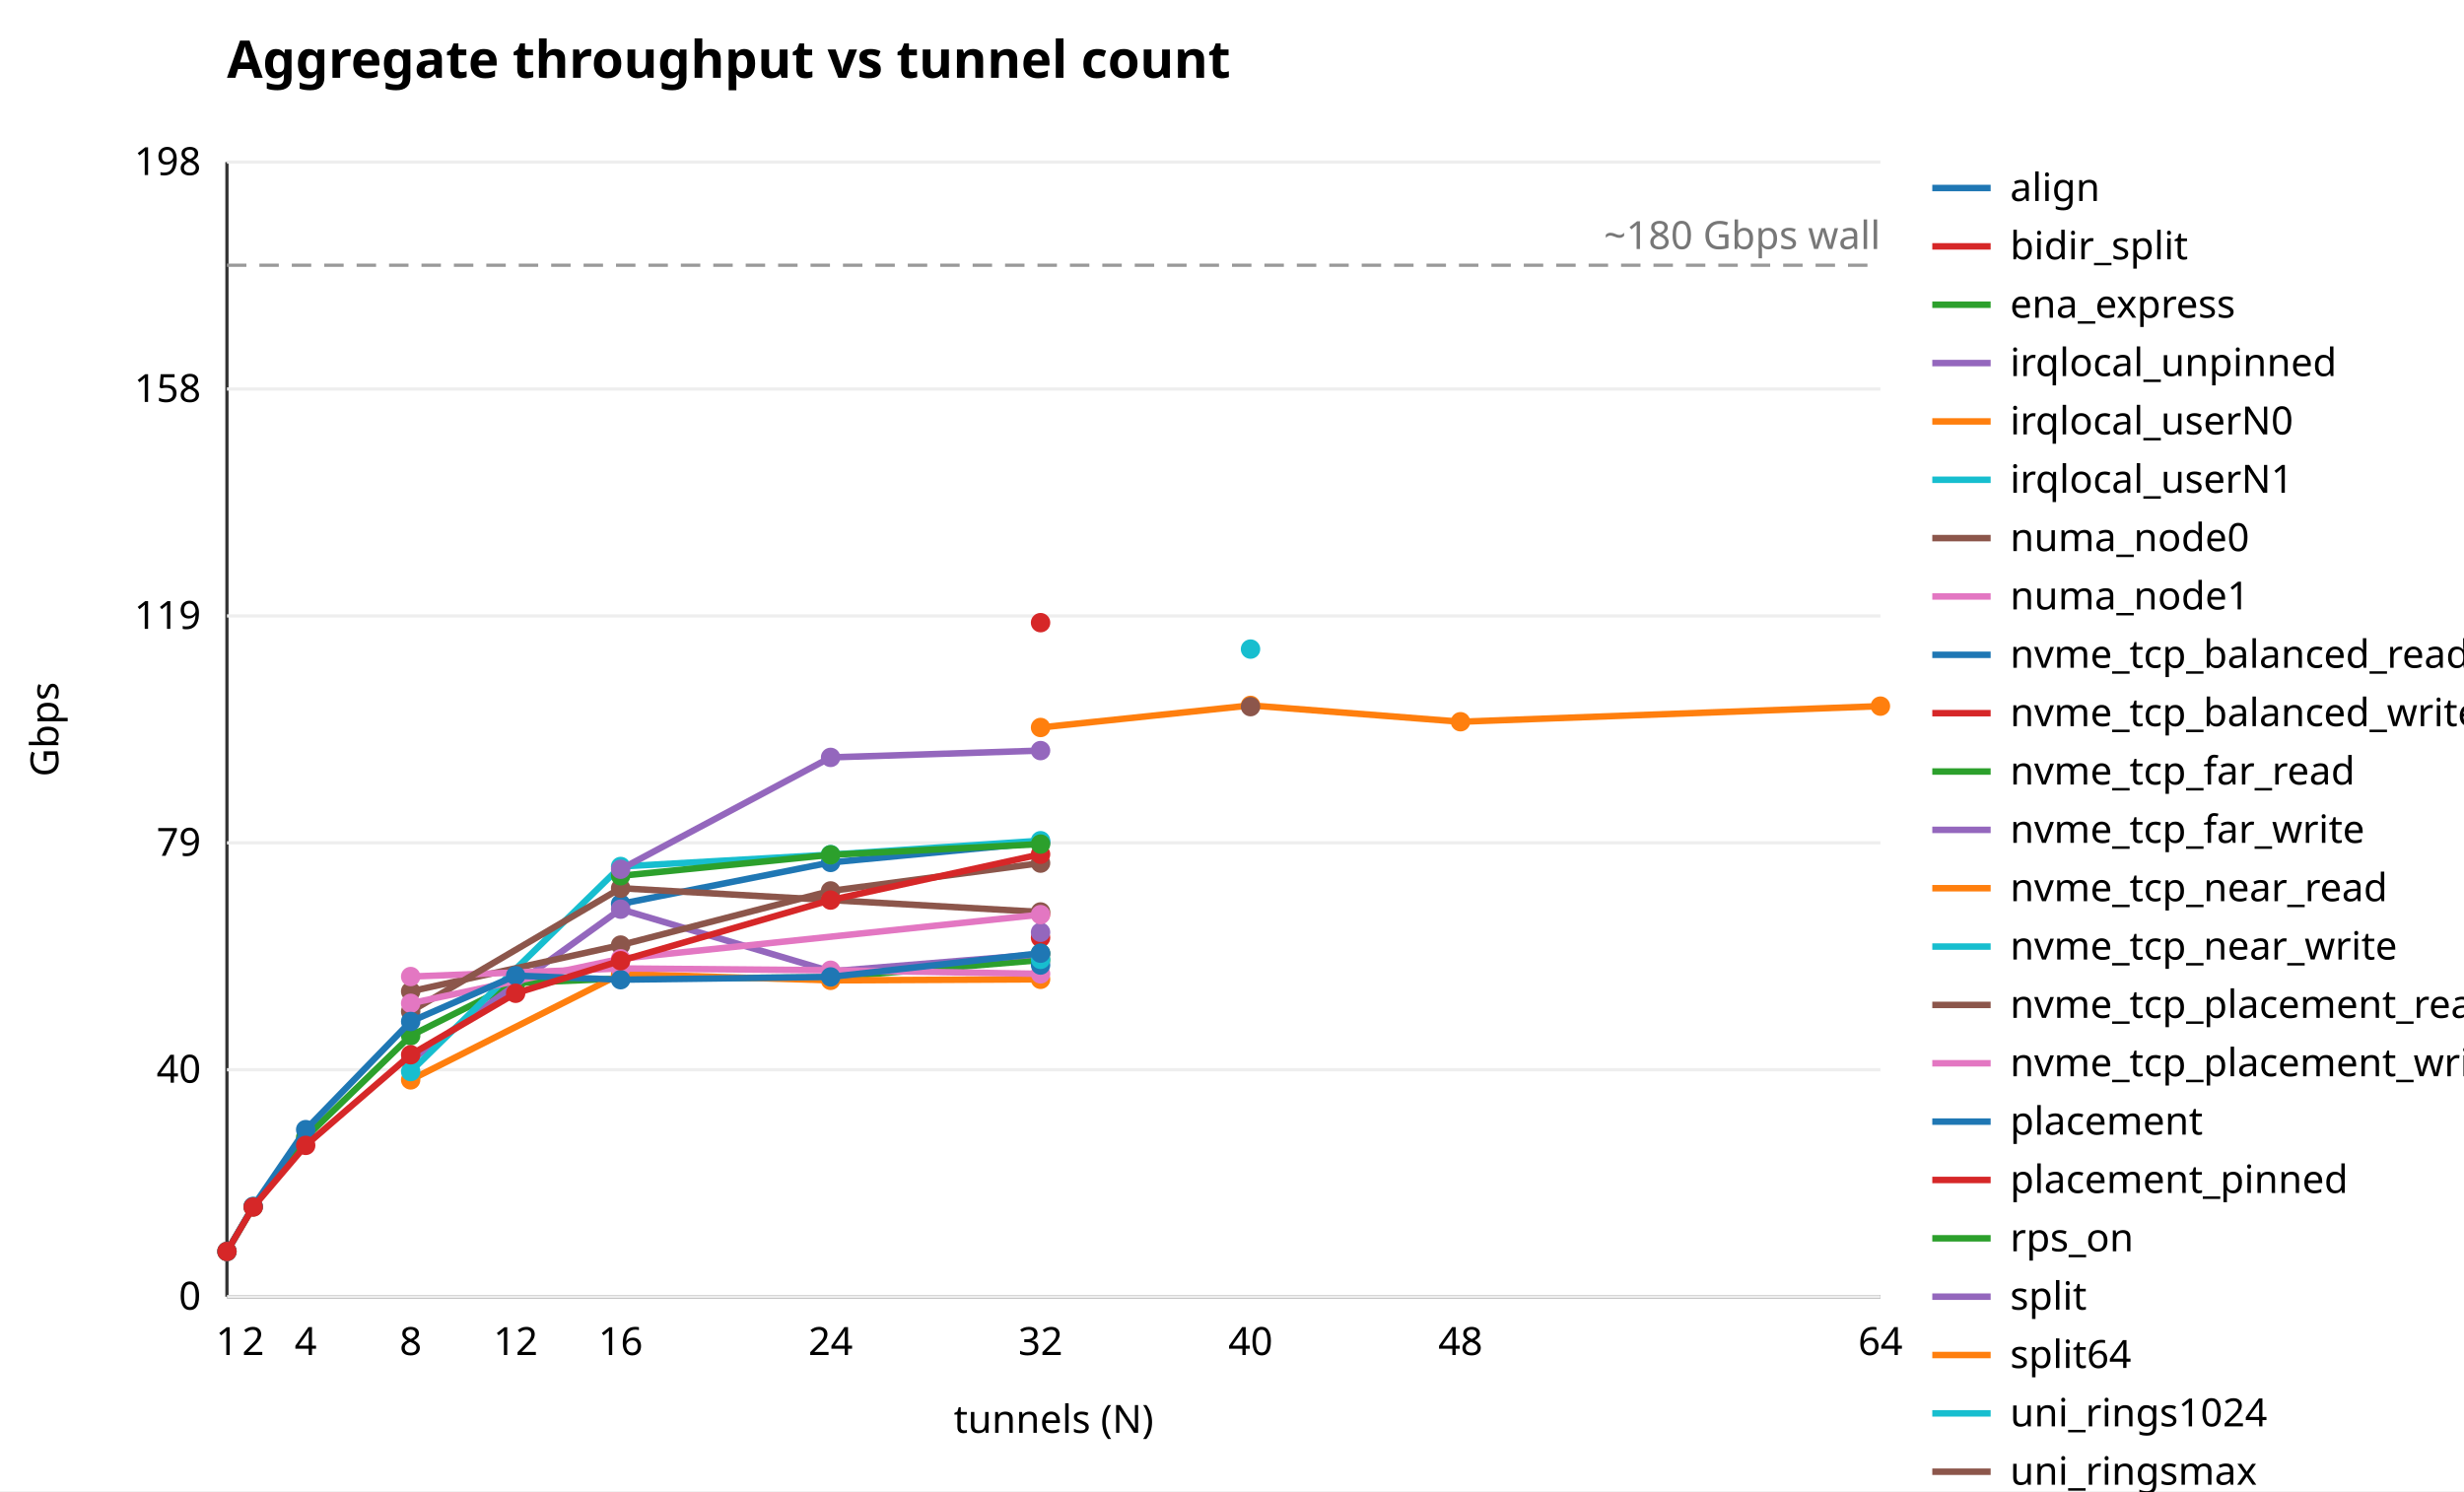
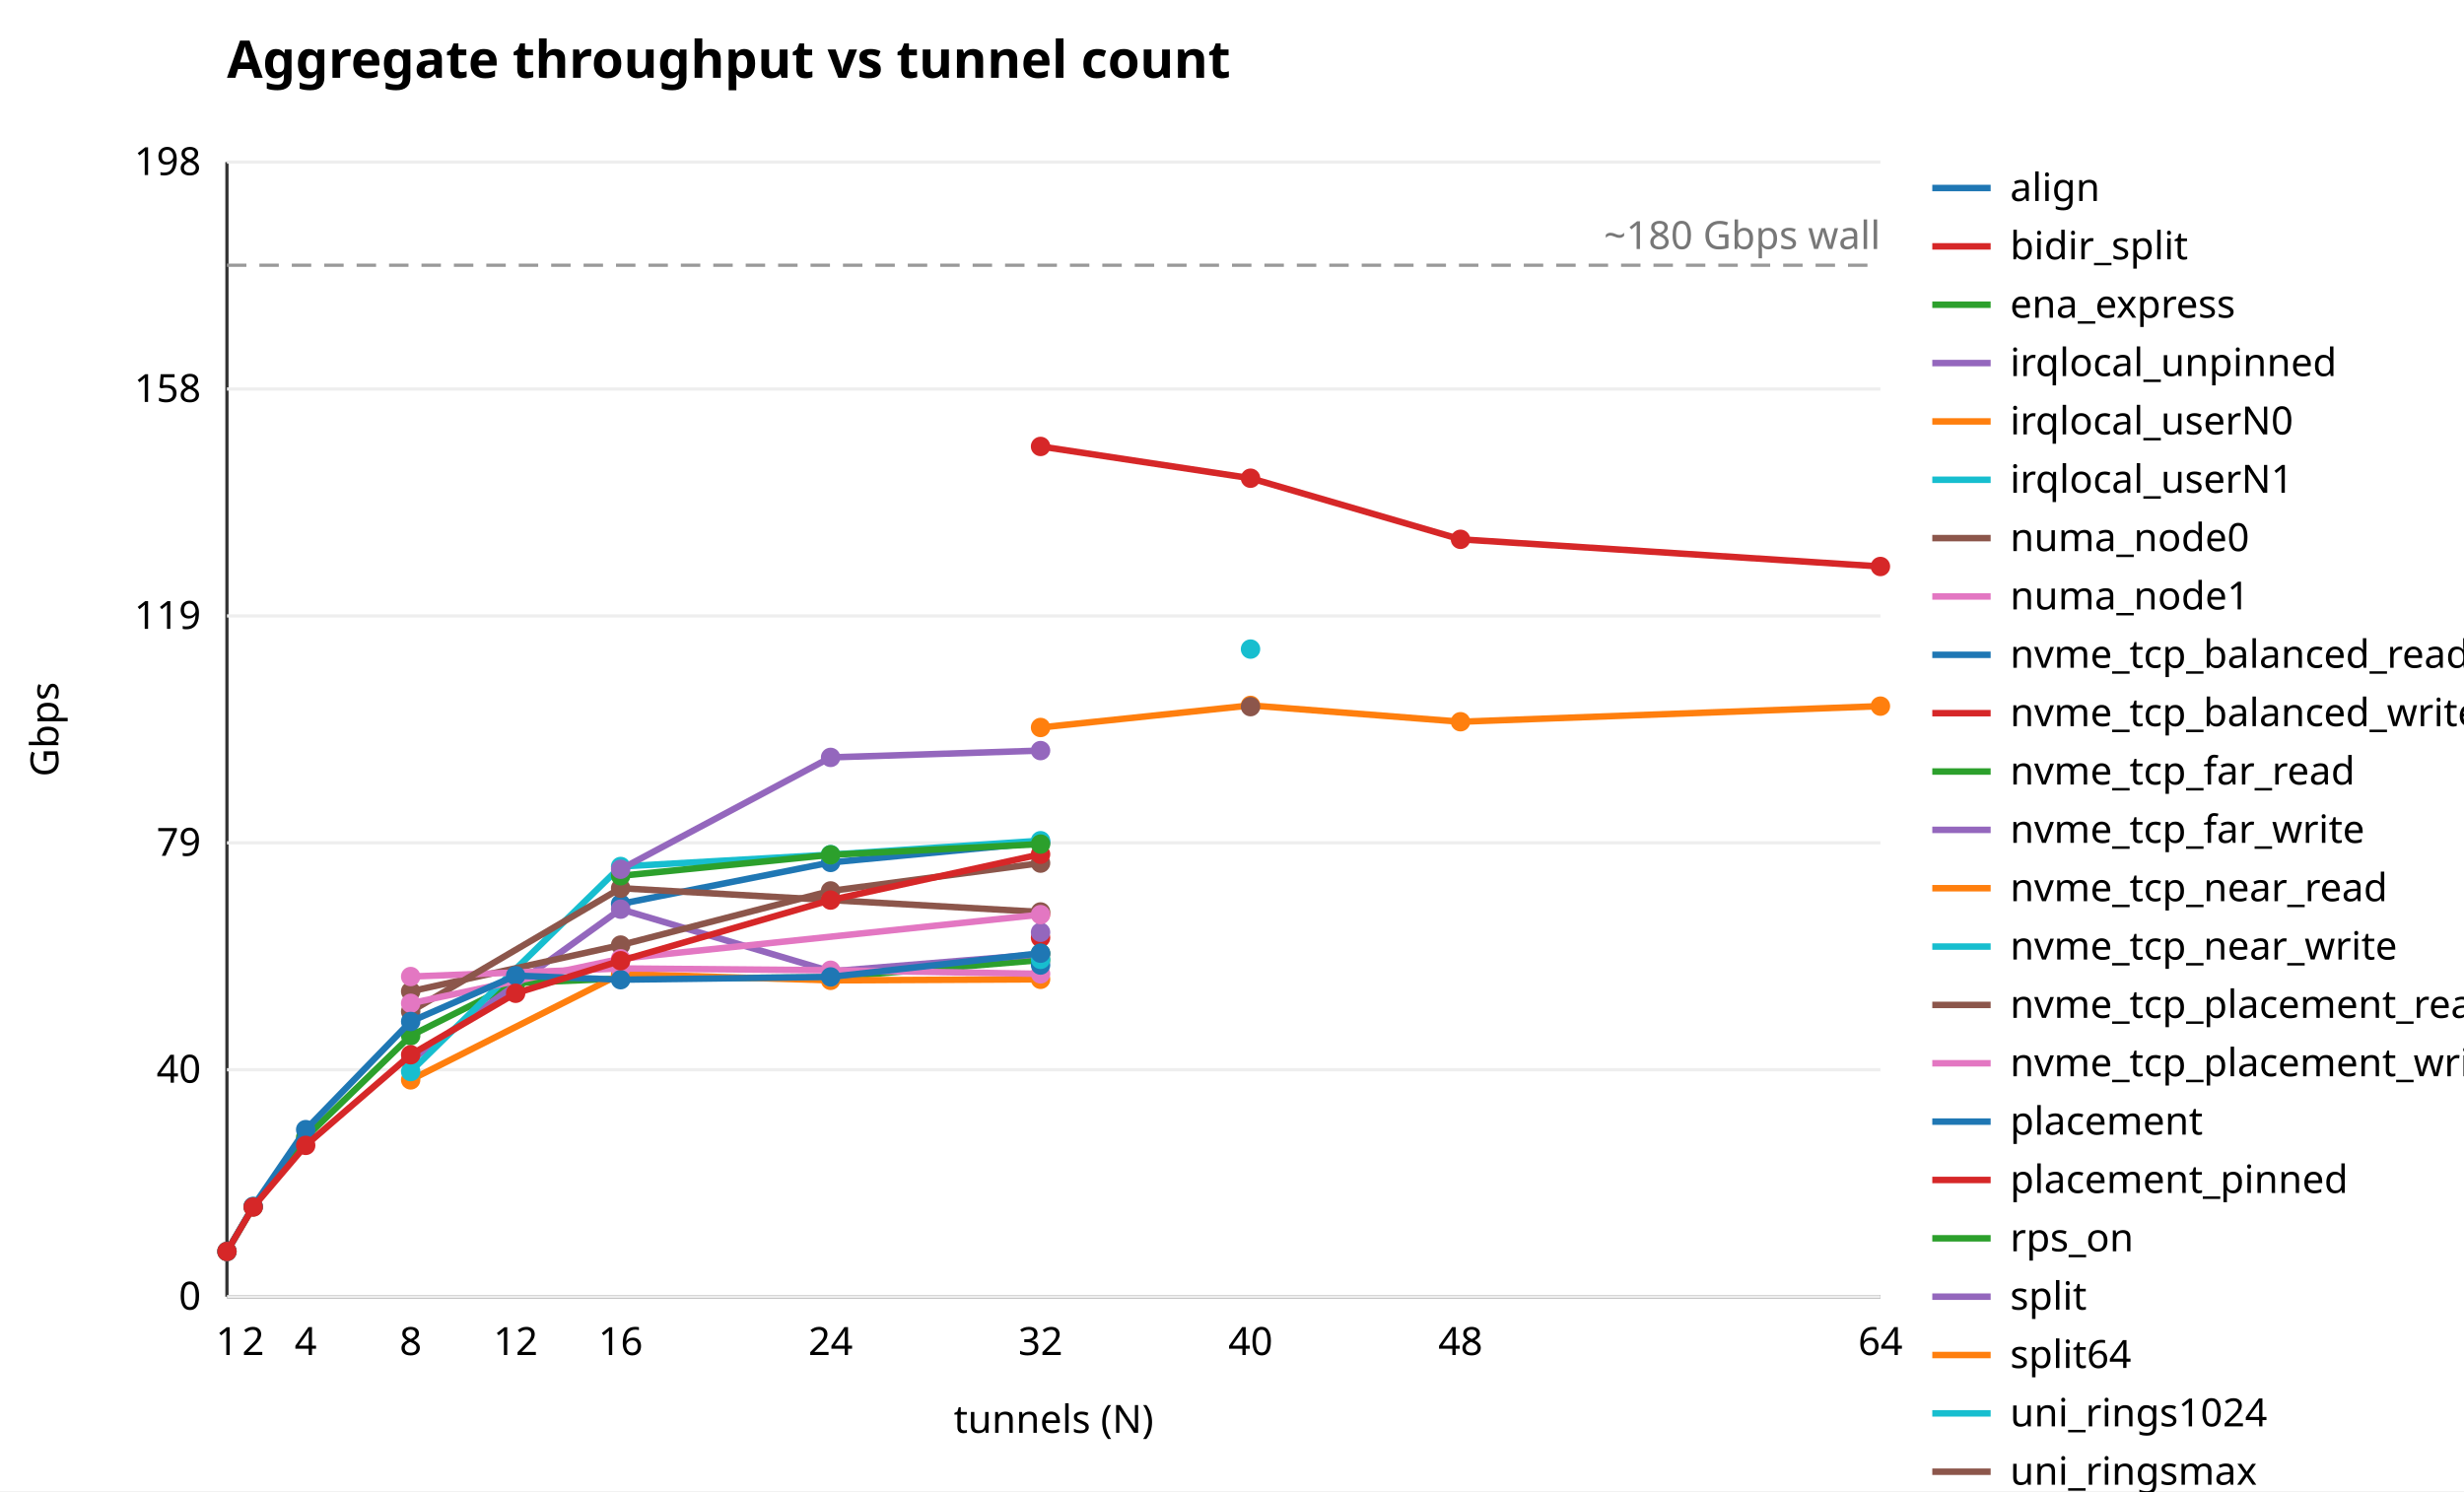
<svg xmlns="http://www.w3.org/2000/svg" width="760" height="460" font-family="sans-serif" font-size="12">
  <rect width="760" height="460" fill="white" />
  <text x="70" y="24" font-size="16" font-weight="bold">Aggregate throughput vs tunnel count</text>
  <line x1="70" y1="50" x2="70" y2="400" stroke="#333" />
  <line x1="70" y1="400" x2="580" y2="400" stroke="#333" />
  <line x1="70" y1="400" x2="580" y2="400" stroke="#eee" />
  <text x="62" y="404" text-anchor="end">0</text>
  <line x1="70" y1="330" x2="580" y2="330" stroke="#eee" />
  <text x="62" y="334" text-anchor="end">40</text>
  <line x1="70" y1="260" x2="580" y2="260" stroke="#eee" />
  <text x="62" y="264" text-anchor="end">79</text>
  <line x1="70" y1="190" x2="580" y2="190" stroke="#eee" />
  <text x="62" y="194" text-anchor="end">119</text>
  <line x1="70" y1="120" x2="580" y2="120" stroke="#eee" />
  <text x="62" y="124" text-anchor="end">158</text>
  <line x1="70" y1="50" x2="580" y2="50" stroke="#eee" />
  <text x="62" y="54" text-anchor="end">198</text>
  <text x="70" y="418" text-anchor="middle">1</text>
  <text x="78.095" y="418" text-anchor="middle">2</text>
  <text x="94.286" y="418" text-anchor="middle">4</text>
  <text x="126.667" y="418" text-anchor="middle">8</text>
  <text x="159.048" y="418" text-anchor="middle">12</text>
  <text x="191.429" y="418" text-anchor="middle">16</text>
  <text x="256.19" y="418" text-anchor="middle">24</text>
  <text x="320.952" y="418" text-anchor="middle">32</text>
  <text x="385.714" y="418" text-anchor="middle">40</text>
  <text x="450.476" y="418" text-anchor="middle">48</text>
  <text x="580" y="418" text-anchor="middle">64</text>
  <text x="325" y="442" text-anchor="middle">tunnels (N)</text>
  <text x="18" y="225" text-anchor="middle" transform="rotate(-90 18 225)">Gbps</text>
  <line x1="70" y1="81.818" x2="580" y2="81.818" stroke="#999" stroke-dasharray="6 4" />
  <text x="580" y="76.818" text-anchor="end" fill="#777">~180 Gbps wall</text>
  <path d="M191.429 278.827 L256.19 266.044 L320.952 259.904 " fill="none" stroke="#1f77b4" stroke-width="2" />
  <circle cx="191.429" cy="278.827" r="3" fill="#1f77b4" />
  <circle cx="256.19" cy="266.044" r="3" fill="#1f77b4" />
  <circle cx="320.952" cy="259.904" r="3" fill="#1f77b4" />
  <line x1="596" y1="58" x2="614" y2="58" stroke="#1f77b4" stroke-width="2" />
  <text x="620" y="62">align</text>
-   <path d="M320.952 192.078 " fill="none" stroke="#d62728" stroke-width="2" />
-   <circle cx="320.952" cy="192.078" r="3" fill="#d62728" />
+   <path d="M320.952 137.721 L385.714 147.522 L450.476 166.372 L580 174.753 " fill="none" stroke="#d62728" stroke-width="2" />
+   <circle cx="320.952" cy="137.721" r="3" fill="#d62728" />
+   <circle cx="385.714" cy="147.522" r="3" fill="#d62728" />
+   <circle cx="450.476" cy="166.372" r="3" fill="#d62728" />
+   <circle cx="580" cy="174.753" r="3" fill="#d62728" />
  <line x1="596" y1="76" x2="614" y2="76" stroke="#d62728" stroke-width="2" />
  <text x="620" y="80">bidir_split</text>
  <path d="M70 386.057 L78.095 372.265 L94.286 350.891 L126.667 319.5 L159.048 303.243 L191.429 301.859 L256.19 301.506 L320.952 296.165 " fill="none" stroke="#2ca02c" stroke-width="2" />
  <circle cx="70" cy="386.057" r="3" fill="#2ca02c" />
  <circle cx="78.095" cy="372.265" r="3" fill="#2ca02c" />
  <circle cx="94.286" cy="350.891" r="3" fill="#2ca02c" />
  <circle cx="126.667" cy="319.5" r="3" fill="#2ca02c" />
  <circle cx="159.048" cy="303.243" r="3" fill="#2ca02c" />
  <circle cx="191.429" cy="301.859" r="3" fill="#2ca02c" />
  <circle cx="256.19" cy="301.506" r="3" fill="#2ca02c" />
  <circle cx="320.952" cy="296.165" r="3" fill="#2ca02c" />
  <line x1="596" y1="94" x2="614" y2="94" stroke="#2ca02c" stroke-width="2" />
  <text x="620" y="98">ena_express</text>
  <path d="M126.667 327.101 L191.429 280.463 L256.19 299.652 L320.952 294.365 " fill="none" stroke="#9467bd" stroke-width="2" />
  <circle cx="126.667" cy="327.101" r="3" fill="#9467bd" />
  <circle cx="191.429" cy="280.463" r="3" fill="#9467bd" />
  <circle cx="256.19" cy="299.652" r="3" fill="#9467bd" />
  <circle cx="320.952" cy="294.365" r="3" fill="#9467bd" />
  <line x1="596" y1="112" x2="614" y2="112" stroke="#9467bd" stroke-width="2" />
  <text x="620" y="116">irqlocal_unpinned</text>
  <path d="M126.667 333.123 L191.429 300.456 L256.19 302.421 L320.952 302.098 " fill="none" stroke="#ff7f0e" stroke-width="2" />
  <circle cx="126.667" cy="333.123" r="3" fill="#ff7f0e" />
  <circle cx="191.429" cy="300.456" r="3" fill="#ff7f0e" />
  <circle cx="256.19" cy="302.421" r="3" fill="#ff7f0e" />
  <circle cx="320.952" cy="302.098" r="3" fill="#ff7f0e" />
  <line x1="596" y1="130" x2="614" y2="130" stroke="#ff7f0e" stroke-width="2" />
  <text x="620" y="134">irqlocal_userN0</text>
  <path d="M126.667 330.557 L191.429 267.302 L256.19 263.642 L320.952 259.347 " fill="none" stroke="#17becf" stroke-width="2" />
  <circle cx="126.667" cy="330.557" r="3" fill="#17becf" />
  <circle cx="191.429" cy="267.302" r="3" fill="#17becf" />
  <circle cx="256.19" cy="263.642" r="3" fill="#17becf" />
  <circle cx="320.952" cy="259.347" r="3" fill="#17becf" />
  <line x1="596" y1="148" x2="614" y2="148" stroke="#17becf" stroke-width="2" />
  <text x="620" y="152">irqlocal_userN1</text>
  <path d="M126.667 305.817 L191.429 291.542 L256.19 274.834 L320.952 266.257 " fill="none" stroke="#8c564b" stroke-width="2" />
  <circle cx="126.667" cy="305.817" r="3" fill="#8c564b" />
  <circle cx="191.429" cy="291.542" r="3" fill="#8c564b" />
  <circle cx="256.19" cy="274.834" r="3" fill="#8c564b" />
  <circle cx="320.952" cy="266.257" r="3" fill="#8c564b" />
  <line x1="596" y1="166" x2="614" y2="166" stroke="#8c564b" stroke-width="2" />
  <text x="620" y="170">numa_node0</text>
  <path d="M126.667 301.245 L191.429 298.746 L256.19 299.307 L320.952 300.411 " fill="none" stroke="#e377c2" stroke-width="2" />
  <circle cx="126.667" cy="301.245" r="3" fill="#e377c2" />
  <circle cx="191.429" cy="298.746" r="3" fill="#e377c2" />
  <circle cx="256.19" cy="299.307" r="3" fill="#e377c2" />
  <circle cx="320.952" cy="300.411" r="3" fill="#e377c2" />
  <line x1="596" y1="184" x2="614" y2="184" stroke="#e377c2" stroke-width="2" />
  <text x="620" y="188">numa_node1</text>
  <path d="M320.952 297.697 " fill="none" stroke="#1f77b4" stroke-width="2" />
  <circle cx="320.952" cy="297.697" r="3" fill="#1f77b4" />
  <line x1="596" y1="202" x2="614" y2="202" stroke="#1f77b4" stroke-width="2" />
  <text x="620" y="206">nvme_tcp_balanced_read</text>
  <path d="M320.952 289.281 " fill="none" stroke="#d62728" stroke-width="2" />
  <circle cx="320.952" cy="289.281" r="3" fill="#d62728" />
  <line x1="596" y1="220" x2="614" y2="220" stroke="#d62728" stroke-width="2" />
  <text x="620" y="224">nvme_tcp_balanced_write</text>
  <path d="M320.952 294.135 " fill="none" stroke="#2ca02c" stroke-width="2" />
  <circle cx="320.952" cy="294.135" r="3" fill="#2ca02c" />
  <line x1="596" y1="238" x2="614" y2="238" stroke="#2ca02c" stroke-width="2" />
  <text x="620" y="242">nvme_tcp_far_read</text>
  <path d="M320.952 287.598 " fill="none" stroke="#9467bd" stroke-width="2" />
  <circle cx="320.952" cy="287.598" r="3" fill="#9467bd" />
  <line x1="596" y1="256" x2="614" y2="256" stroke="#9467bd" stroke-width="2" />
  <text x="620" y="260">nvme_tcp_far_write</text>
  <path d="M320.952 281.934 " fill="none" stroke="#ff7f0e" stroke-width="2" />
  <circle cx="320.952" cy="281.934" r="3" fill="#ff7f0e" />
  <line x1="596" y1="274" x2="614" y2="274" stroke="#ff7f0e" stroke-width="2" />
  <text x="620" y="278">nvme_tcp_near_read</text>
  <path d="M320.952 295.936 " fill="none" stroke="#17becf" stroke-width="2" />
  <circle cx="320.952" cy="295.936" r="3" fill="#17becf" />
  <line x1="596" y1="292" x2="614" y2="292" stroke="#17becf" stroke-width="2" />
  <text x="620" y="296">nvme_tcp_near_write</text>
  <path d="M126.667 312.029 L191.429 273.998 L320.952 281.329 " fill="none" stroke="#8c564b" stroke-width="2" />
  <circle cx="126.667" cy="312.029" r="3" fill="#8c564b" />
  <circle cx="191.429" cy="273.998" r="3" fill="#8c564b" />
  <circle cx="320.952" cy="281.329" r="3" fill="#8c564b" />
  <line x1="596" y1="310" x2="614" y2="310" stroke="#8c564b" stroke-width="2" />
  <text x="620" y="314">nvme_tcp_placement_read</text>
  <path d="M126.667 309.507 L191.429 295.761 L320.952 282.145 " fill="none" stroke="#e377c2" stroke-width="2" />
  <circle cx="126.667" cy="309.507" r="3" fill="#e377c2" />
  <circle cx="191.429" cy="295.761" r="3" fill="#e377c2" />
  <circle cx="320.952" cy="282.145" r="3" fill="#e377c2" />
  <line x1="596" y1="328" x2="614" y2="328" stroke="#e377c2" stroke-width="2" />
  <text x="620" y="332">nvme_tcp_placement_write</text>
  <path d="M70 386.053 L78.095 372.164 L94.286 348.473 L126.667 315.111 L159.048 300.971 L191.429 302.216 L256.19 301.364 L320.952 294.042 " fill="none" stroke="#1f77b4" stroke-width="2" />
  <circle cx="70" cy="386.053" r="3" fill="#1f77b4" />
  <circle cx="78.095" cy="372.164" r="3" fill="#1f77b4" />
  <circle cx="94.286" cy="348.473" r="3" fill="#1f77b4" />
  <circle cx="126.667" cy="315.111" r="3" fill="#1f77b4" />
  <circle cx="159.048" cy="300.971" r="3" fill="#1f77b4" />
  <circle cx="191.429" cy="302.216" r="3" fill="#1f77b4" />
  <circle cx="256.19" cy="301.364" r="3" fill="#1f77b4" />
  <circle cx="320.952" cy="294.042" r="3" fill="#1f77b4" />
  <line x1="596" y1="346" x2="614" y2="346" stroke="#1f77b4" stroke-width="2" />
  <text x="620" y="350">placement</text>
  <path d="M70 386.057 L78.095 372.361 L94.286 353.33 L126.667 325.376 L159.048 306.408 L191.429 296.37 L256.19 277.655 L320.952 263.529 " fill="none" stroke="#d62728" stroke-width="2" />
  <circle cx="70" cy="386.057" r="3" fill="#d62728" />
  <circle cx="78.095" cy="372.361" r="3" fill="#d62728" />
  <circle cx="94.286" cy="353.33" r="3" fill="#d62728" />
  <circle cx="126.667" cy="325.376" r="3" fill="#d62728" />
  <circle cx="159.048" cy="306.408" r="3" fill="#d62728" />
  <circle cx="191.429" cy="296.37" r="3" fill="#d62728" />
  <circle cx="256.19" cy="277.655" r="3" fill="#d62728" />
  <circle cx="320.952" cy="263.529" r="3" fill="#d62728" />
  <line x1="596" y1="364" x2="614" y2="364" stroke="#d62728" stroke-width="2" />
  <text x="620" y="368">placement_pinned</text>
  <path d="M191.429 270.168 L256.19 263.7 L320.952 260.386 " fill="none" stroke="#2ca02c" stroke-width="2" />
  <circle cx="191.429" cy="270.168" r="3" fill="#2ca02c" />
  <circle cx="256.19" cy="263.7" r="3" fill="#2ca02c" />
  <circle cx="320.952" cy="260.386" r="3" fill="#2ca02c" />
  <line x1="596" y1="382" x2="614" y2="382" stroke="#2ca02c" stroke-width="2" />
  <text x="620" y="386">rps_on</text>
  <path d="M191.429 268.143 L256.19 233.643 L320.952 231.544 " fill="none" stroke="#9467bd" stroke-width="2" />
  <circle cx="191.429" cy="268.143" r="3" fill="#9467bd" />
  <circle cx="256.19" cy="233.643" r="3" fill="#9467bd" />
  <circle cx="320.952" cy="231.544" r="3" fill="#9467bd" />
  <line x1="596" y1="400" x2="614" y2="400" stroke="#9467bd" stroke-width="2" />
  <text x="620" y="404">split</text>
  <path d="M320.952 224.416 L385.714 217.604 L450.476 222.643 L580 217.831 " fill="none" stroke="#ff7f0e" stroke-width="2" />
  <circle cx="320.952" cy="224.416" r="3" fill="#ff7f0e" />
  <circle cx="385.714" cy="217.604" r="3" fill="#ff7f0e" />
  <circle cx="450.476" cy="222.643" r="3" fill="#ff7f0e" />
  <circle cx="580" cy="217.831" r="3" fill="#ff7f0e" />
  <line x1="596" y1="418" x2="614" y2="418" stroke="#ff7f0e" stroke-width="2" />
  <text x="620" y="422">split64</text>
  <path d="M385.714 200.234 " fill="none" stroke="#17becf" stroke-width="2" />
  <circle cx="385.714" cy="200.234" r="3" fill="#17becf" />
  <line x1="596" y1="436" x2="614" y2="436" stroke="#17becf" stroke-width="2" />
  <text x="620" y="440">uni_rings1024</text>
  <path d="M385.714 217.985 " fill="none" stroke="#8c564b" stroke-width="2" />
  <circle cx="385.714" cy="217.985" r="3" fill="#8c564b" />
  <line x1="596" y1="454" x2="614" y2="454" stroke="#8c564b" stroke-width="2" />
  <text x="620" y="458">uni_ringsmax</text>
</svg>
